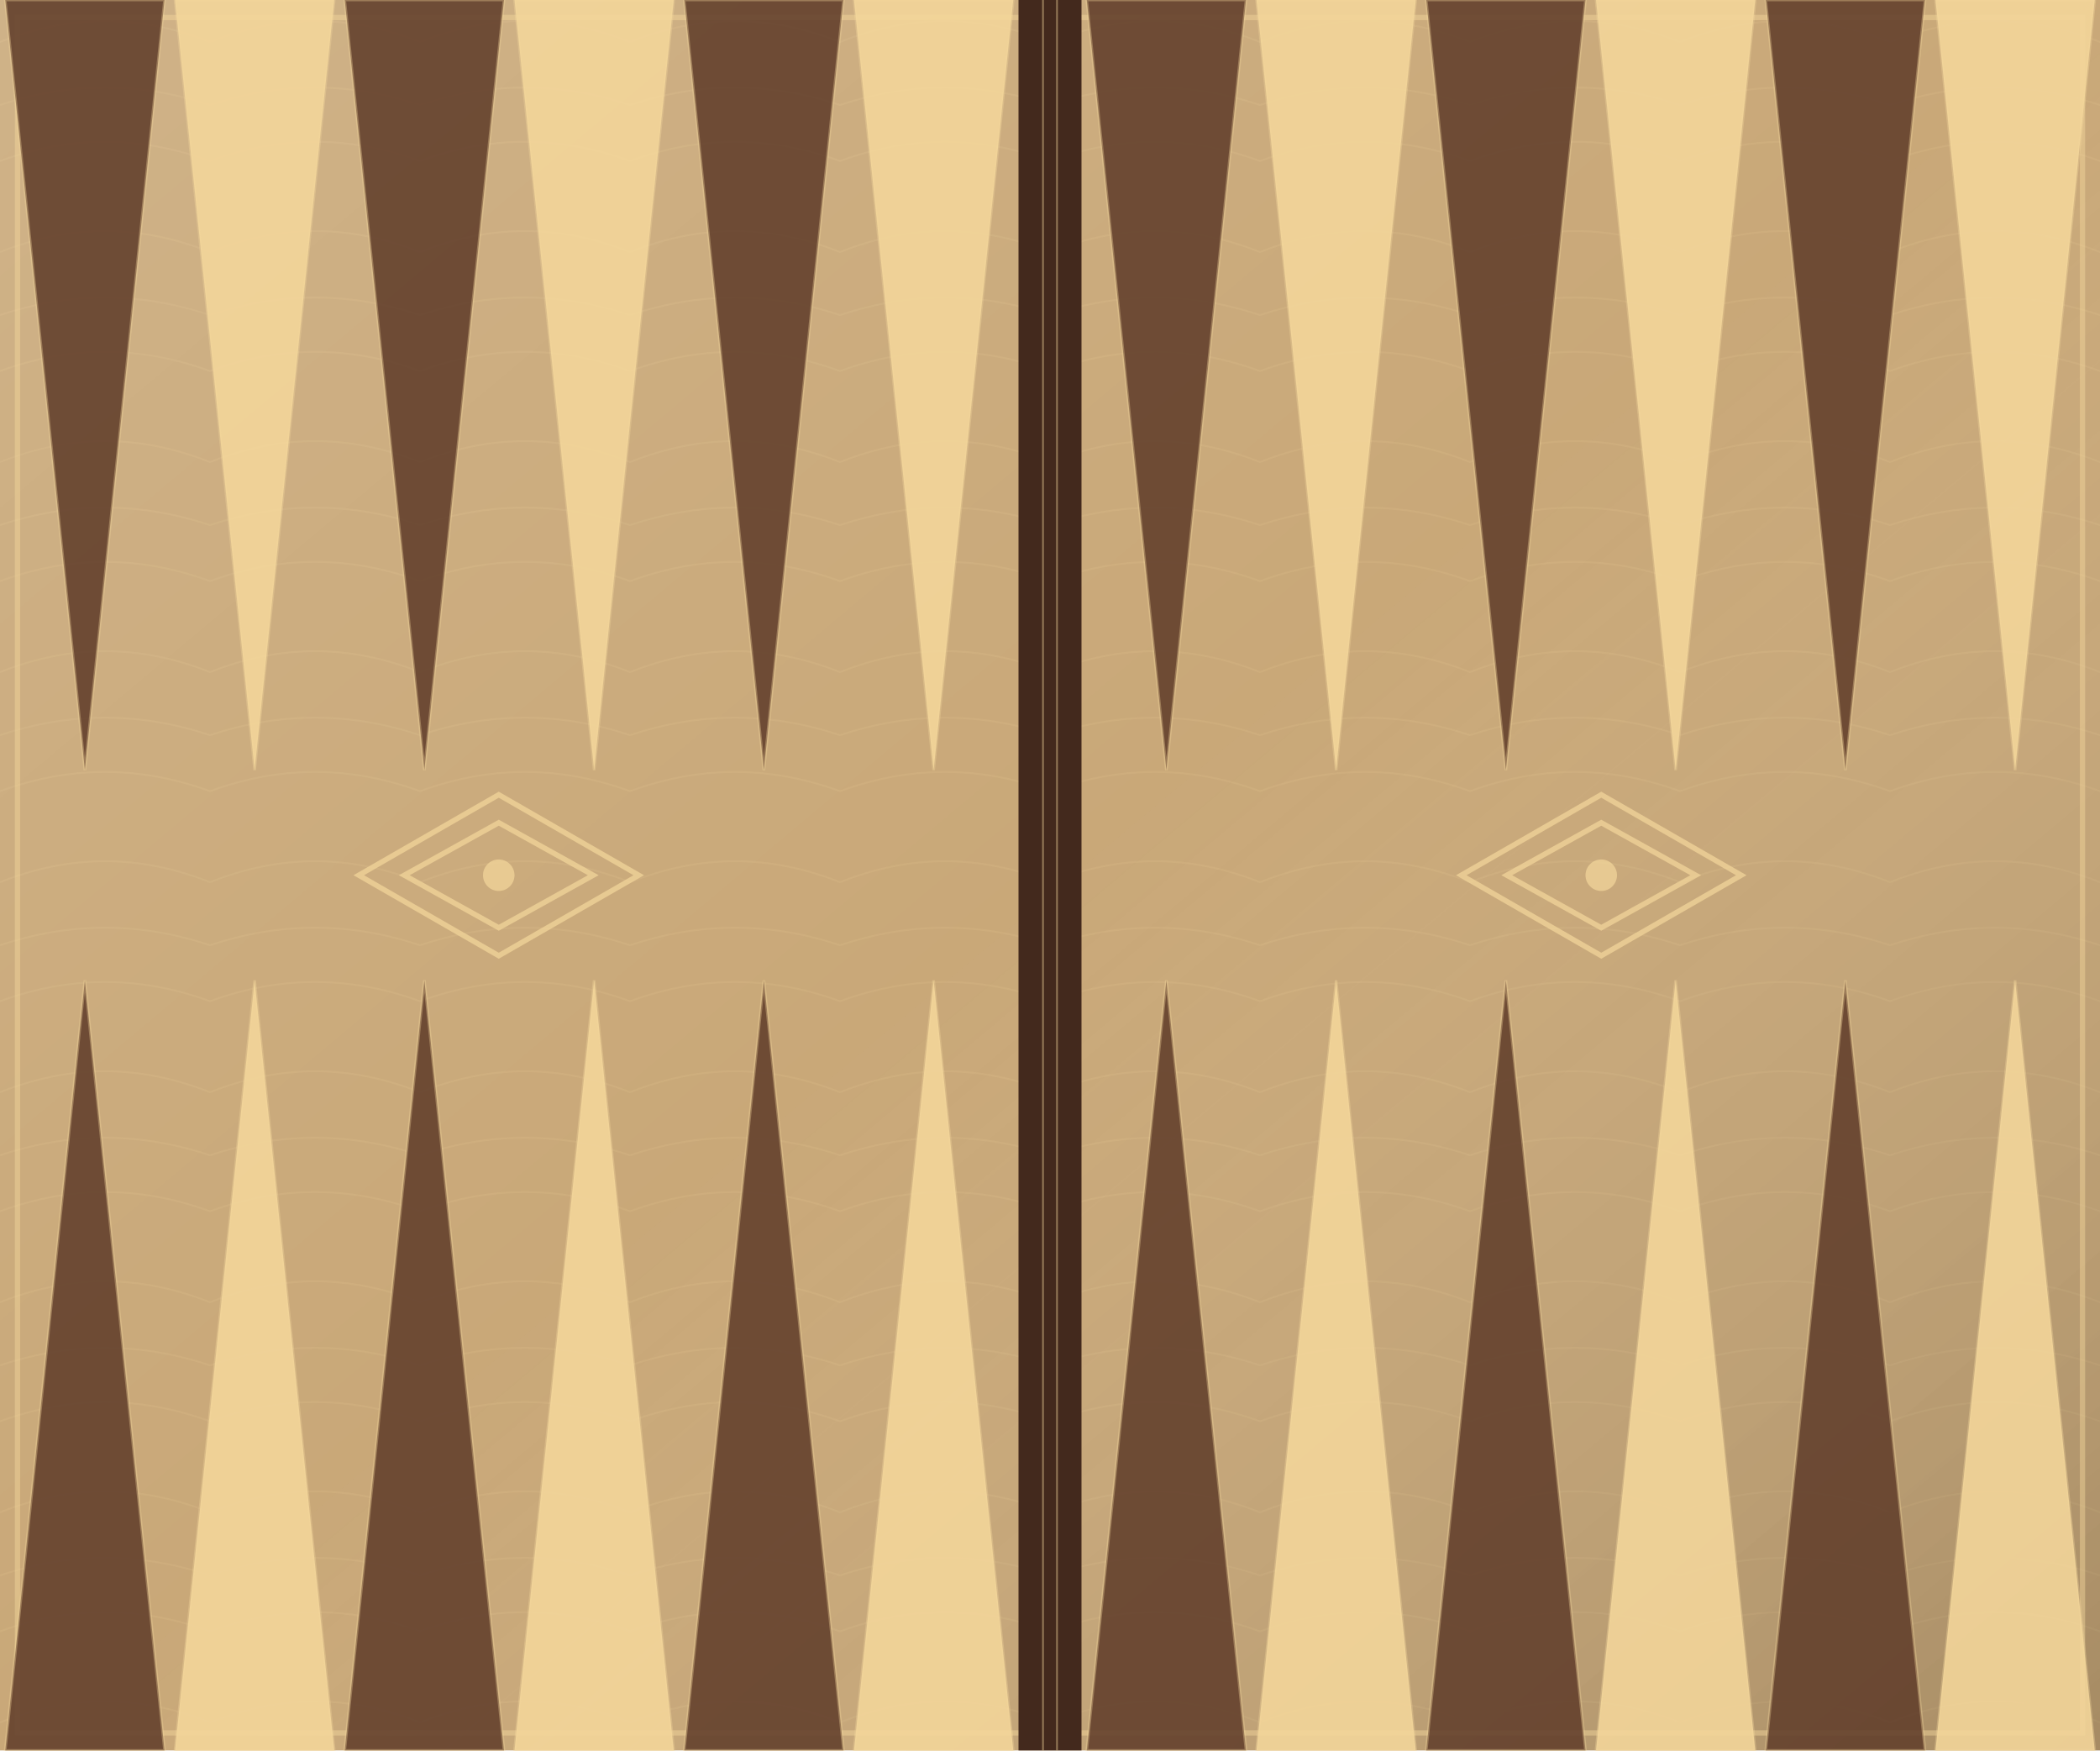
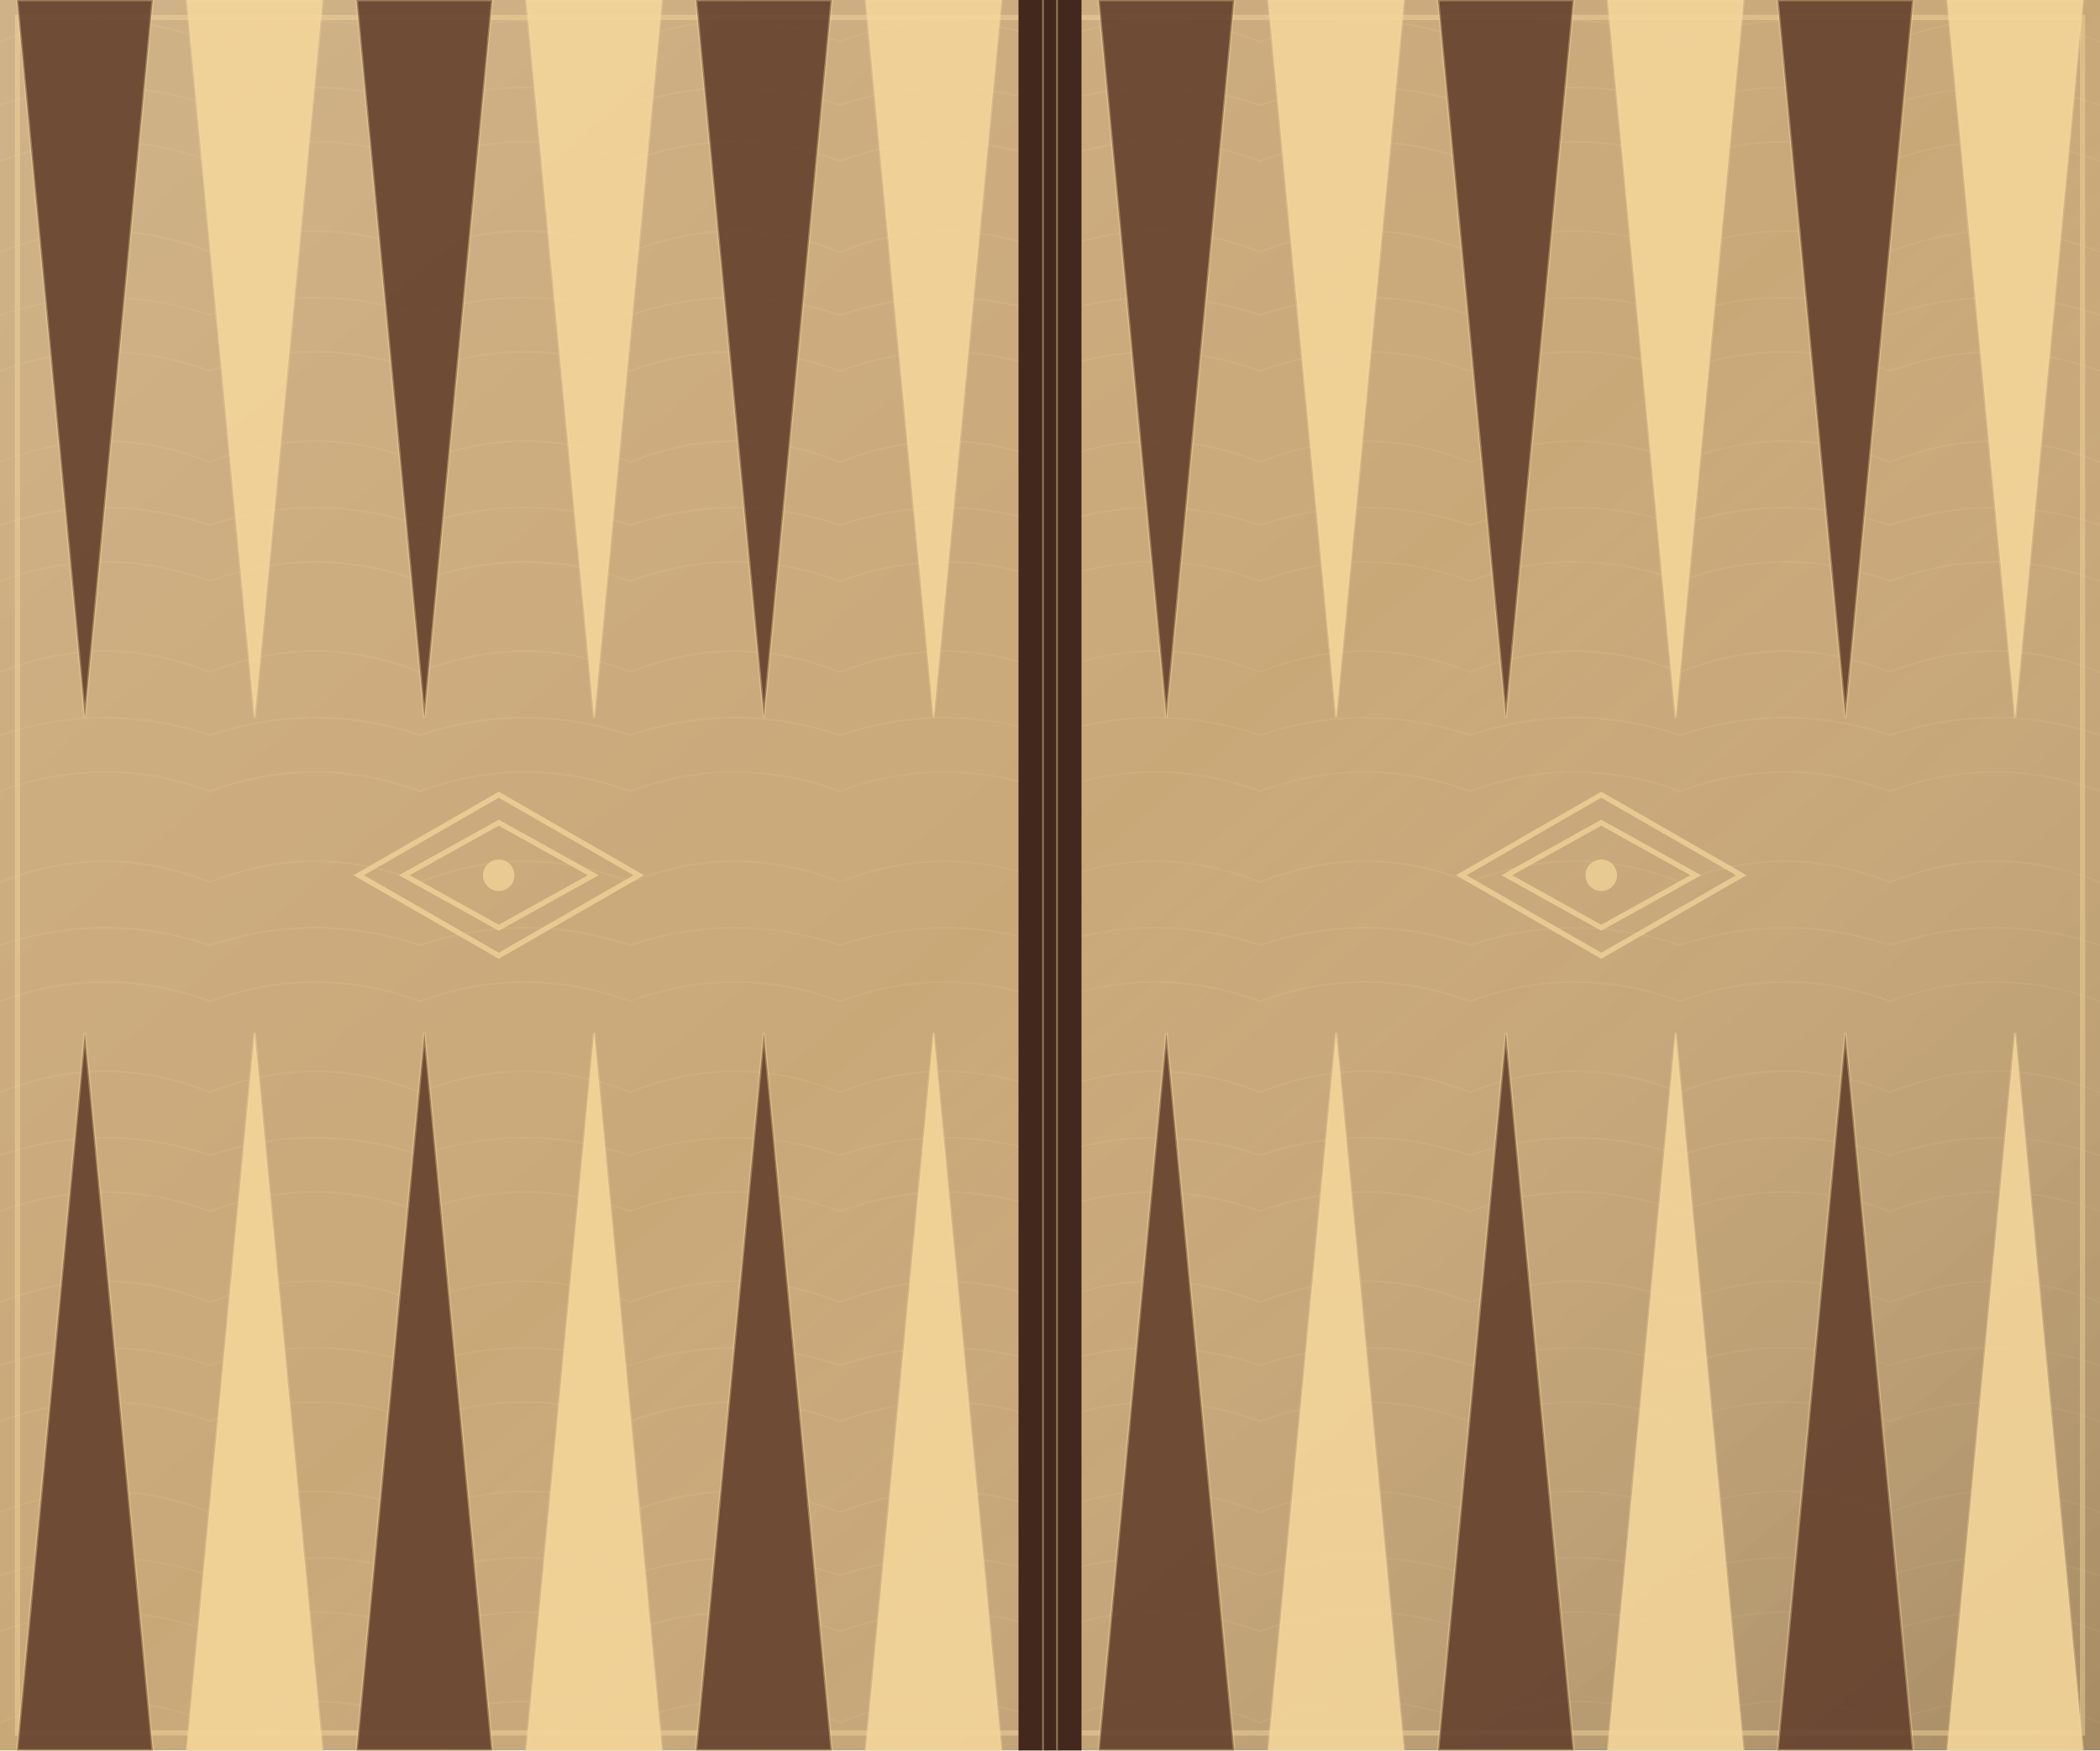
<svg xmlns="http://www.w3.org/2000/svg" viewBox="0 0 1200 1000" preserveAspectRatio="none">
  <defs>
    <pattern id="texture" width="120" height="120" patternUnits="userSpaceOnUse">
      <path d="M0 24Q60 0 120 24T240 24M0 60Q60 40 120 60T240 60M0 92Q60 70 120 92T240 92" fill="none" stroke="#f4d79b" opacity=".12" />
    </pattern>
    <linearGradient id="sheen" x2="1" y2="1">
      <stop stop-color="#fff" stop-opacity=".12" />
      <stop offset=".5" stop-color="#fff" stop-opacity="0" />
      <stop offset="1" stop-color="#000" stop-opacity=".18" />
    </linearGradient>
  </defs>
  <rect width="1200" height="1000" fill="#c9a878" />
  <rect width="1200" height="1000" fill="url(#texture)" />
  <rect width="1200" height="1000" fill="url(#sheen)" />
  <path d="M10 10H1190V990H10Z" fill="none" stroke="#f4d79b" stroke-opacity=".45" stroke-width="3" />
  <g transform="translate(285 500)" opacity=".7">
    <path d="M-80 0L0-46 80 0 0 46zM-54 0L0-30 54 0 0 30z" fill="none" stroke="#f4d79b" stroke-width="3" />
    <circle r="9" fill="#f4d79b" />
  </g>
  <g transform="translate(915 500)" opacity=".7">
    <path d="M-80 0L0-46 80 0 0 46zM-54 0L0-30 54 0 0 30z" fill="none" stroke="#f4d79b" stroke-width="3" />
    <circle r="9" fill="#f4d79b" />
  </g>
-   <path d="M3 0H94L48.5 440Z" fill="#623f2c" fill-opacity=".88" stroke="#f4d79b" stroke-opacity=".35" stroke-width="1.5" />
-   <path d="M100 0H191L145.5 440Z" fill="#f4d79b" fill-opacity=".88" stroke="#f4d79b" stroke-opacity=".35" stroke-width="1.5" />
-   <path d="M197 0H288L242.5 440Z" fill="#623f2c" fill-opacity=".88" stroke="#f4d79b" stroke-opacity=".35" stroke-width="1.5" />
-   <path d="M294 0H385L339.5 440Z" fill="#f4d79b" fill-opacity=".88" stroke="#f4d79b" stroke-opacity=".35" stroke-width="1.5" />
-   <path d="M391 0H482L436.5 440Z" fill="#623f2c" fill-opacity=".88" stroke="#f4d79b" stroke-opacity=".35" stroke-width="1.5" />
-   <path d="M488 0H579L533.5 440Z" fill="#f4d79b" fill-opacity=".88" stroke="#f4d79b" stroke-opacity=".35" stroke-width="1.5" />
-   <path d="M621 0H712L666.5 440Z" fill="#623f2c" fill-opacity=".88" stroke="#f4d79b" stroke-opacity=".35" stroke-width="1.5" />
-   <path d="M718 0H809L763.5 440Z" fill="#f4d79b" fill-opacity=".88" stroke="#f4d79b" stroke-opacity=".35" stroke-width="1.5" />
-   <path d="M815 0H906L860.5 440Z" fill="#623f2c" fill-opacity=".88" stroke="#f4d79b" stroke-opacity=".35" stroke-width="1.5" />
-   <path d="M912 0H1003L957.5 440Z" fill="#f4d79b" fill-opacity=".88" stroke="#f4d79b" stroke-opacity=".35" stroke-width="1.5" />
-   <path d="M1009 0H1100L1054.5 440Z" fill="#623f2c" fill-opacity=".88" stroke="#f4d79b" stroke-opacity=".35" stroke-width="1.5" />
-   <path d="M1106 0H1197L1151.5 440Z" fill="#f4d79b" fill-opacity=".88" stroke="#f4d79b" stroke-opacity=".35" stroke-width="1.5" />
-   <path d="M3 1000H94L48.5 560Z" fill="#623f2c" fill-opacity=".88" stroke="#f4d79b" stroke-opacity=".35" stroke-width="1.5" />
-   <path d="M100 1000H191L145.5 560Z" fill="#f4d79b" fill-opacity=".88" stroke="#f4d79b" stroke-opacity=".35" stroke-width="1.5" />
-   <path d="M197 1000H288L242.5 560Z" fill="#623f2c" fill-opacity=".88" stroke="#f4d79b" stroke-opacity=".35" stroke-width="1.5" />
-   <path d="M294 1000H385L339.5 560Z" fill="#f4d79b" fill-opacity=".88" stroke="#f4d79b" stroke-opacity=".35" stroke-width="1.5" />
-   <path d="M391 1000H482L436.5 560Z" fill="#623f2c" fill-opacity=".88" stroke="#f4d79b" stroke-opacity=".35" stroke-width="1.5" />
-   <path d="M488 1000H579L533.5 560Z" fill="#f4d79b" fill-opacity=".88" stroke="#f4d79b" stroke-opacity=".35" stroke-width="1.5" />
-   <path d="M621 1000H712L666.5 560Z" fill="#623f2c" fill-opacity=".88" stroke="#f4d79b" stroke-opacity=".35" stroke-width="1.5" />
-   <path d="M718 1000H809L763.5 560Z" fill="#f4d79b" fill-opacity=".88" stroke="#f4d79b" stroke-opacity=".35" stroke-width="1.5" />
-   <path d="M815 1000H906L860.5 560Z" fill="#623f2c" fill-opacity=".88" stroke="#f4d79b" stroke-opacity=".35" stroke-width="1.5" />
-   <path d="M912 1000H1003L957.5 560Z" fill="#f4d79b" fill-opacity=".88" stroke="#f4d79b" stroke-opacity=".35" stroke-width="1.5" />
-   <path d="M1009 1000H1100L1054.5 560Z" fill="#623f2c" fill-opacity=".88" stroke="#f4d79b" stroke-opacity=".35" stroke-width="1.5" />
-   <path d="M1106 1000H1197L1151.5 560Z" fill="#f4d79b" fill-opacity=".88" stroke="#f4d79b" stroke-opacity=".35" stroke-width="1.5" />
+   <path d="M9.7 0H87.3L48.5 410Z" fill="#623f2c" fill-opacity=".88" stroke="#f4d79b" stroke-opacity=".35" stroke-width="1.5" />
+   <path d="M106.7 0H184.3L145.5 410Z" fill="#f4d79b" fill-opacity=".88" stroke="#f4d79b" stroke-opacity=".35" stroke-width="1.5" />
+   <path d="M203.7 0H281.3L242.5 410Z" fill="#623f2c" fill-opacity=".88" stroke="#f4d79b" stroke-opacity=".35" stroke-width="1.5" />
+   <path d="M300.7 0H378.3L339.5 410Z" fill="#f4d79b" fill-opacity=".88" stroke="#f4d79b" stroke-opacity=".35" stroke-width="1.5" />
+   <path d="M397.7 0H475.3L436.5 410Z" fill="#623f2c" fill-opacity=".88" stroke="#f4d79b" stroke-opacity=".35" stroke-width="1.5" />
+   <path d="M494.7 0H572.3L533.5 410Z" fill="#f4d79b" fill-opacity=".88" stroke="#f4d79b" stroke-opacity=".35" stroke-width="1.5" />
+   <path d="M627.7 0H705.3L666.5 410Z" fill="#623f2c" fill-opacity=".88" stroke="#f4d79b" stroke-opacity=".35" stroke-width="1.5" />
+   <path d="M724.7 0H802.3L763.5 410Z" fill="#f4d79b" fill-opacity=".88" stroke="#f4d79b" stroke-opacity=".35" stroke-width="1.5" />
+   <path d="M821.7 0H899.3L860.5 410Z" fill="#623f2c" fill-opacity=".88" stroke="#f4d79b" stroke-opacity=".35" stroke-width="1.5" />
+   <path d="M918.7 0H996.3L957.5 410Z" fill="#f4d79b" fill-opacity=".88" stroke="#f4d79b" stroke-opacity=".35" stroke-width="1.5" />
+   <path d="M1015.7 0H1093.3L1054.5 410Z" fill="#623f2c" fill-opacity=".88" stroke="#f4d79b" stroke-opacity=".35" stroke-width="1.5" />
+   <path d="M1112.7 0H1190.3L1151.5 410Z" fill="#f4d79b" fill-opacity=".88" stroke="#f4d79b" stroke-opacity=".35" stroke-width="1.5" />
+   <path d="M9.7 1000H87.3L48.5 590Z" fill="#623f2c" fill-opacity=".88" stroke="#f4d79b" stroke-opacity=".35" stroke-width="1.5" />
+   <path d="M106.7 1000H184.3L145.5 590Z" fill="#f4d79b" fill-opacity=".88" stroke="#f4d79b" stroke-opacity=".35" stroke-width="1.5" />
+   <path d="M203.7 1000H281.3L242.5 590Z" fill="#623f2c" fill-opacity=".88" stroke="#f4d79b" stroke-opacity=".35" stroke-width="1.5" />
+   <path d="M300.7 1000H378.3L339.5 590Z" fill="#f4d79b" fill-opacity=".88" stroke="#f4d79b" stroke-opacity=".35" stroke-width="1.5" />
+   <path d="M397.7 1000H475.3L436.5 590Z" fill="#623f2c" fill-opacity=".88" stroke="#f4d79b" stroke-opacity=".35" stroke-width="1.5" />
+   <path d="M494.7 1000H572.3L533.5 590Z" fill="#f4d79b" fill-opacity=".88" stroke="#f4d79b" stroke-opacity=".35" stroke-width="1.5" />
+   <path d="M627.7 1000H705.3L666.5 590Z" fill="#623f2c" fill-opacity=".88" stroke="#f4d79b" stroke-opacity=".35" stroke-width="1.5" />
+   <path d="M724.7 1000H802.3L763.5 590Z" fill="#f4d79b" fill-opacity=".88" stroke="#f4d79b" stroke-opacity=".35" stroke-width="1.5" />
+   <path d="M821.7 1000H899.3L860.5 590Z" fill="#623f2c" fill-opacity=".88" stroke="#f4d79b" stroke-opacity=".35" stroke-width="1.5" />
+   <path d="M918.7 1000H996.3L957.5 590Z" fill="#f4d79b" fill-opacity=".88" stroke="#f4d79b" stroke-opacity=".35" stroke-width="1.5" />
+   <path d="M1015.7 1000H1093.3L1054.5 590Z" fill="#623f2c" fill-opacity=".88" stroke="#f4d79b" stroke-opacity=".35" stroke-width="1.5" />
+   <path d="M1112.7 1000H1190.3L1151.5 590Z" fill="#f4d79b" fill-opacity=".88" stroke="#f4d79b" stroke-opacity=".35" stroke-width="1.5" />
  <rect x="582" width="36" height="1000" fill="#43291d" />
  <path d="M596 0V1000M604 0V1000" stroke="#f4d79b" stroke-opacity=".45" />
</svg>
